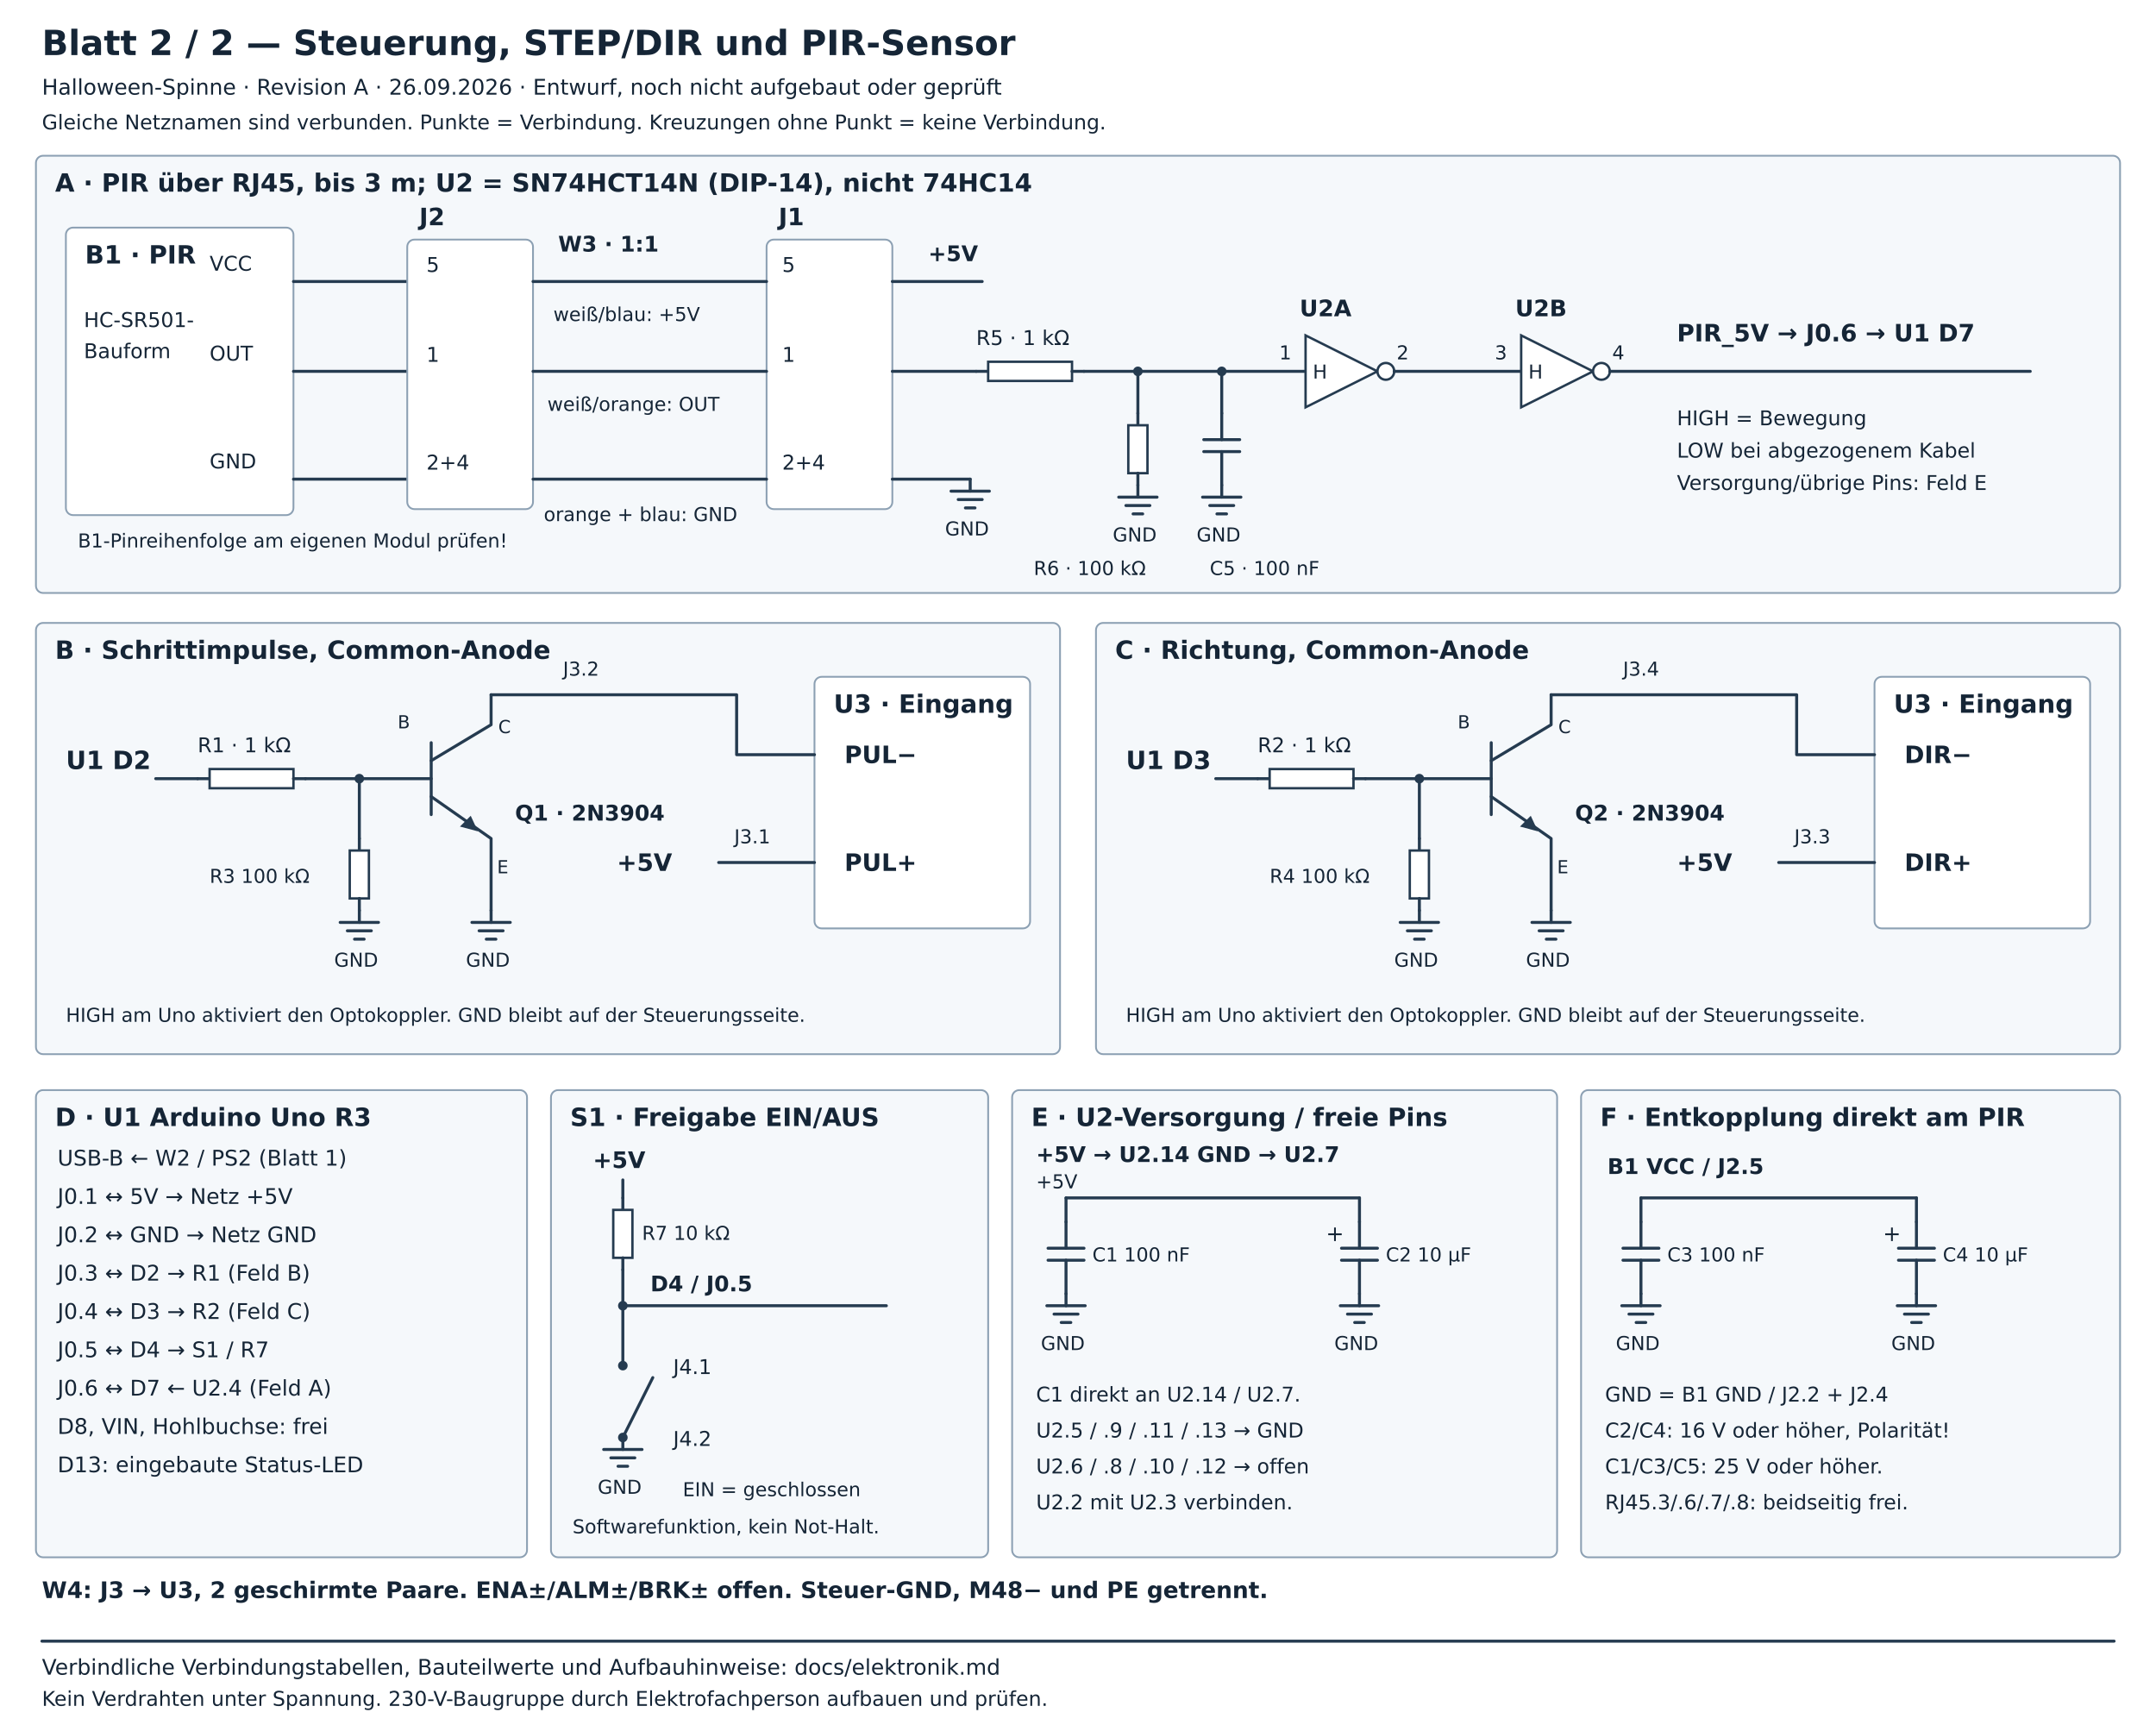
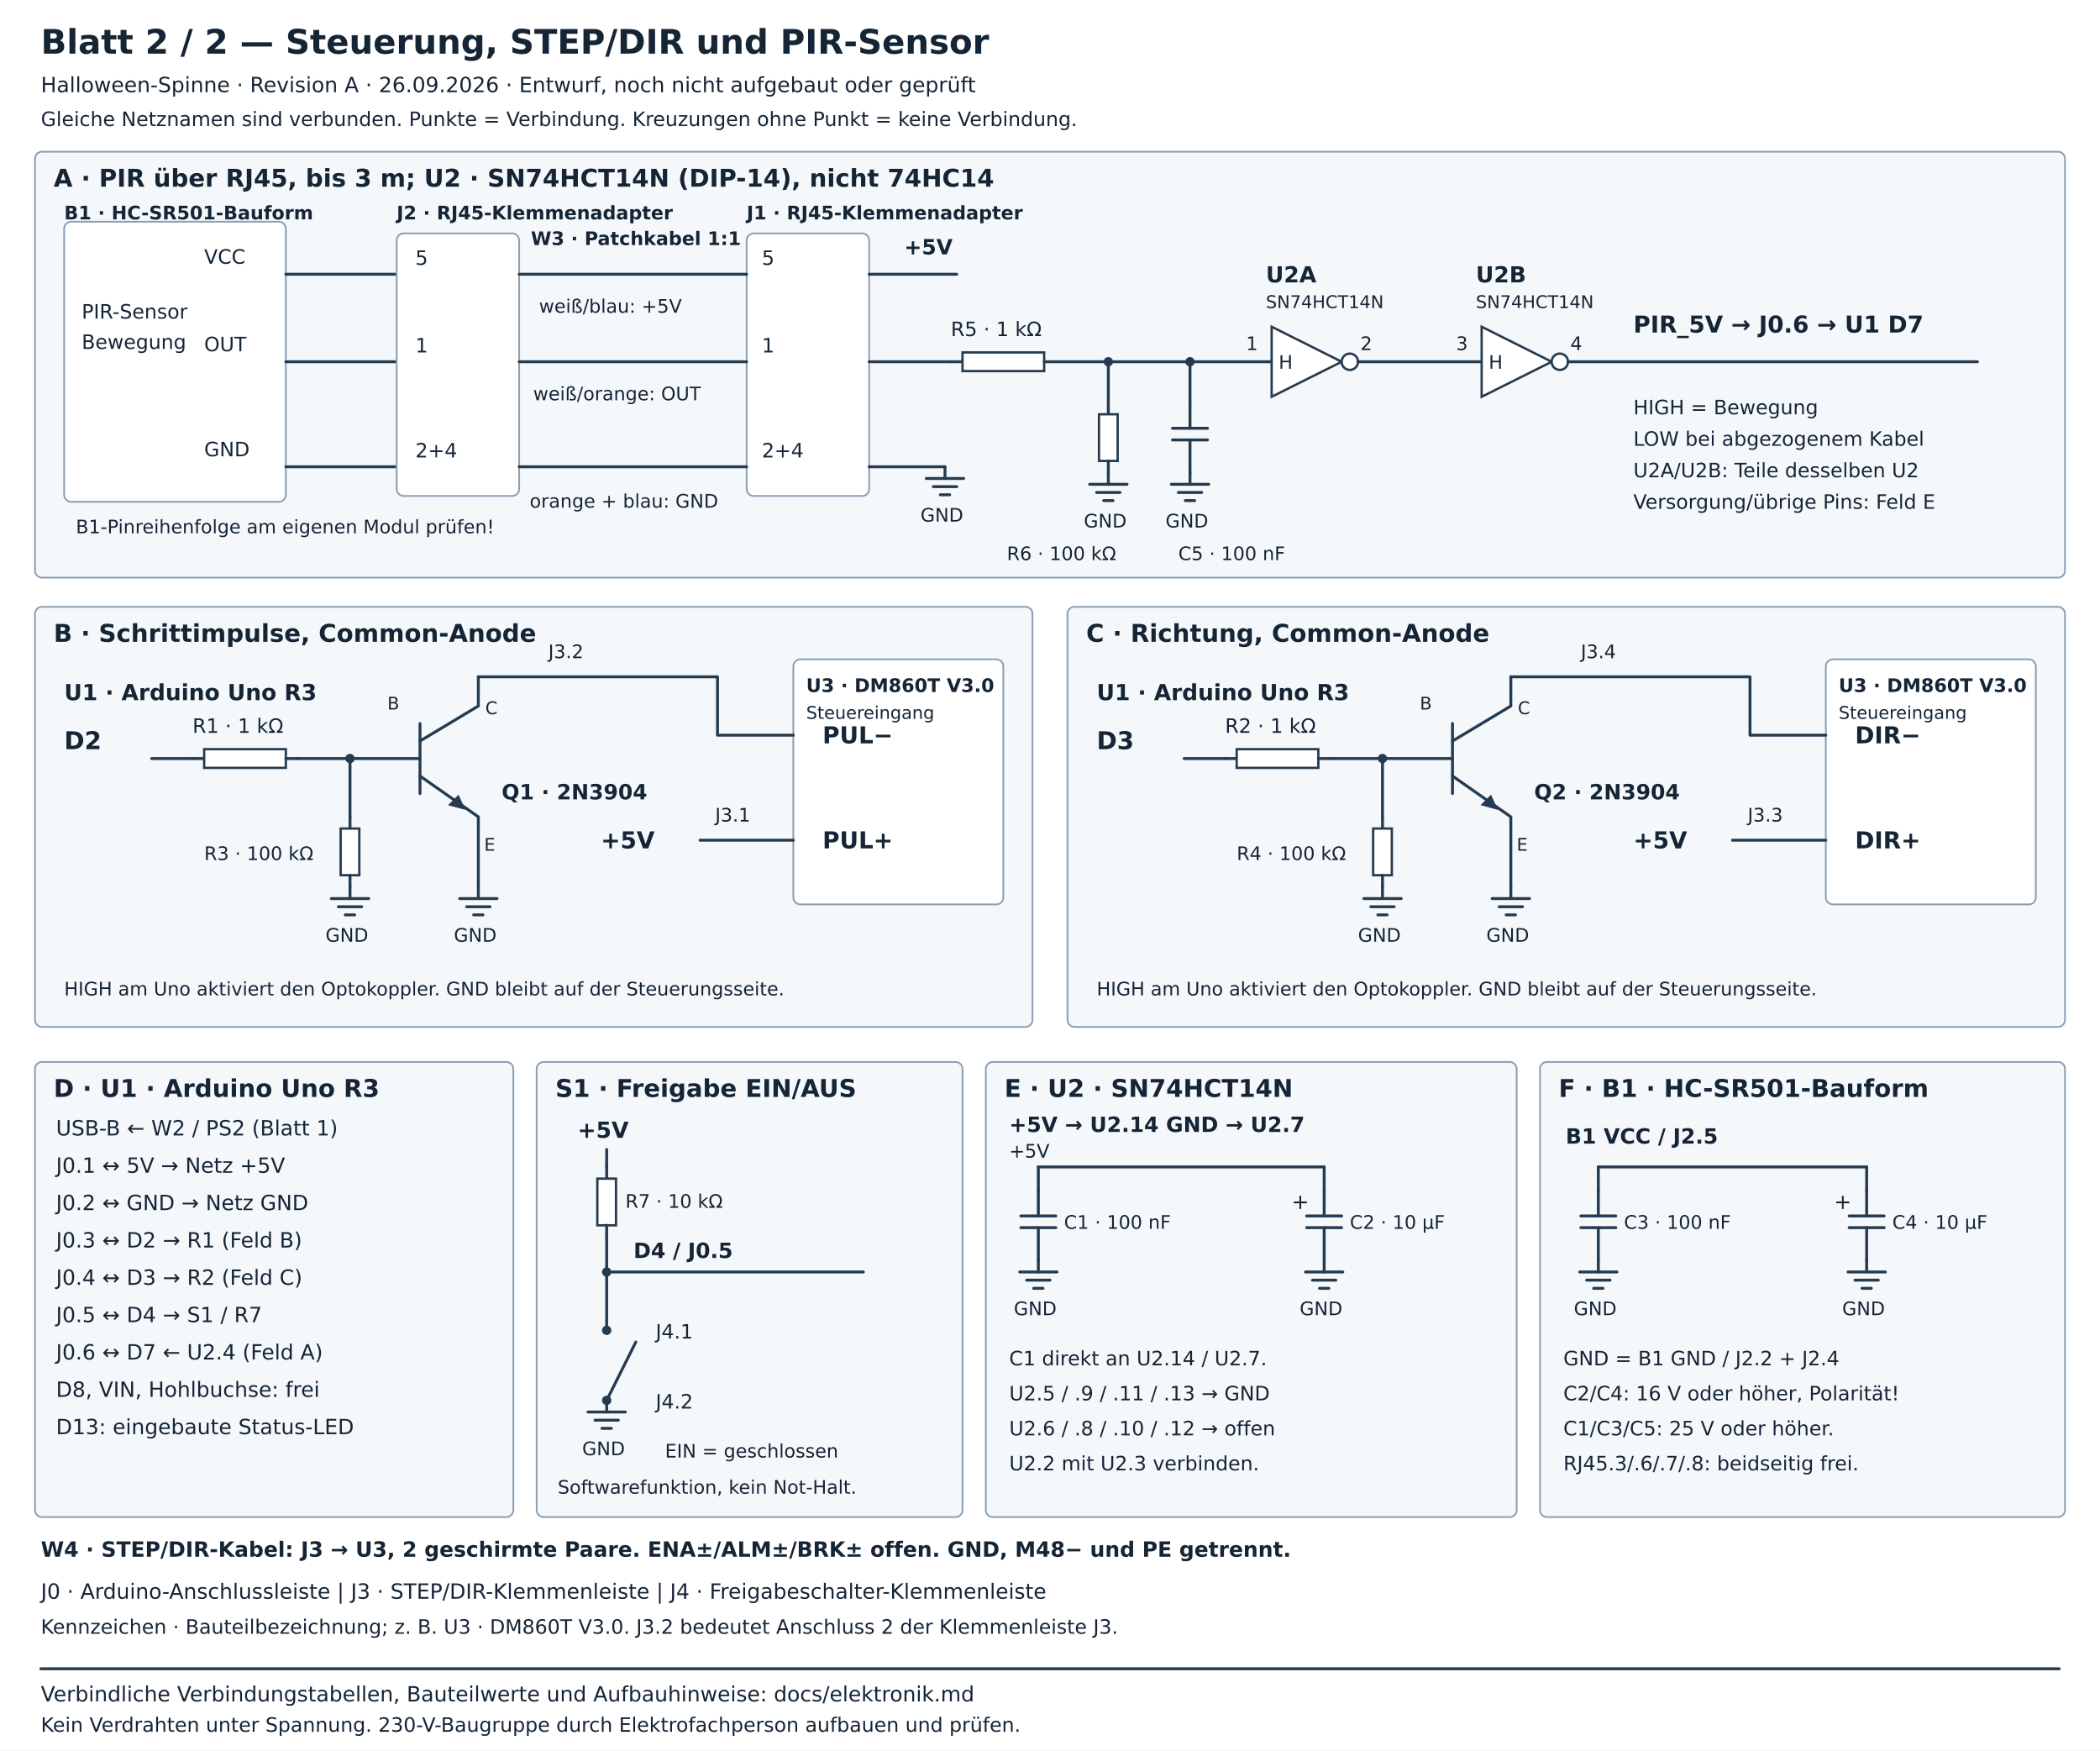
- <svg xmlns="http://www.w3.org/2000/svg" width="1800" height="1440" viewBox="0 0 1800 1440">
+ <svg xmlns="http://www.w3.org/2000/svg" width="1800" height="1500" viewBox="0 0 1800 1500">
  <style>text{font-family:DejaVu Sans,Arial,sans-serif;fill:#152536} .wire{fill:none;stroke:#253b50;stroke-width:2.5;stroke-linecap:round;stroke-linejoin:round}</style>
-   <rect width="1800" height="1440" fill="white" />
+   <rect width="1800" height="1500" fill="white" />
  <text x="35" y="46" font-size="29" font-weight="bold">Blatt 2 / 2 — Steuerung, STEP/DIR und PIR-Sensor</text>
  <text x="35" y="79" font-size="18">Halloween-Spinne · Revision A · 26.09.2026 · Entwurf, noch nicht aufgebaut oder geprüft</text>
  <text x="35" y="108" font-size="17">Gleiche Netznamen sind verbunden. Punkte = Verbindung. Kreuzungen ohne Punkt = keine Verbindung.</text>
  <rect x="30" y="130" width="1740" height="365" rx="6" fill="#f5f8fb" stroke="#8ca0b3" stroke-width="1.5" />
-   <text x="46" y="160" font-size="21" font-weight="bold">A · PIR über RJ45, bis 3 m; U2 = SN74HCT14N (DIP-14), nicht 74HC14</text>
+   <text x="46" y="160" font-size="21" font-weight="bold">A · PIR über RJ45, bis 3 m; U2 · SN74HCT14N (DIP-14), nicht 74HC14</text>
  <rect x="55" y="190" width="190" height="240" rx="6" fill="white" stroke="#8ca0b3" stroke-width="1.5" />
-   <text x="71" y="220" font-size="21" font-weight="bold">B1 · PIR</text>
+   <text x="55" y="188" font-size="16" font-weight="bold">B1 · HC-SR501-Bauform</text>
  <text x="175" y="226" font-size="17">VCC</text>
  <polyline class="wire" points="245,235 340,235" />
  <text x="175" y="301" font-size="17">OUT</text>
  <polyline class="wire" points="245,310 340,310" />
  <text x="175" y="391" font-size="17">GND</text>
  <polyline class="wire" points="245,400 340,400" />
-   <text x="70" y="273" font-size="17">HC-SR501-</text>
-   <text x="70" y="299" font-size="17">Bauform</text>
+   <text x="70" y="273" font-size="17">PIR-Sensor</text>
+   <text x="70" y="299" font-size="17">Bewegung</text>
  <text x="65" y="457" font-size="16">B1-Pinreihenfolge am eigenen Modul prüfen!</text>
  <rect x="340" y="200" width="105" height="225" rx="6" fill="white" stroke="#8ca0b3" stroke-width="1.5" />
  <rect x="640" y="200" width="105" height="225" rx="6" fill="white" stroke="#8ca0b3" stroke-width="1.5" />
-   <text x="350" y="188" font-size="20" font-weight="bold">J2</text>
-   <text x="650" y="188" font-size="20" font-weight="bold">J1</text>
+   <text x="340" y="188" font-size="16" font-weight="bold">J2 · RJ45-Klemmenadapter</text>
+   <text x="640" y="188" font-size="16" font-weight="bold">J1 · RJ45-Klemmenadapter</text>
  <text x="356" y="227" font-size="17">5</text>
  <text x="653" y="227" font-size="17">5</text>
  <polyline class="wire" points="445,235 640,235" />
  <text x="356" y="302" font-size="17">1</text>
  <text x="653" y="302" font-size="17">1</text>
  <polyline class="wire" points="445,310 640,310" />
  <text x="356" y="392" font-size="17">2+4</text>
  <text x="653" y="392" font-size="17">2+4</text>
  <polyline class="wire" points="445,400 640,400" />
-   <text x="466" y="210" font-size="18" font-weight="bold">W3 · 1:1</text>
+   <text x="455" y="210" font-size="16" font-weight="bold">W3 · Patchkabel 1:1</text>
  <text x="462" y="268" font-size="16">weiß/blau: +5V</text>
  <text x="457" y="343" font-size="16">weiß/orange: OUT</text>
  <text x="454" y="435" font-size="16">orange + blau: GND</text>
  <polyline class="wire" points="745,235 820,235" />
  <text x="775" y="218" font-size="18" font-weight="bold">+5V</text>
  <polyline class="wire" points="745,400 810,400" />
  <polyline class="wire" points="810,400 810,410" />
  <polyline class="wire" points="794,410 826,410" />
  <polyline class="wire" points="800,417 820,417" />
  <polyline class="wire" points="806,424 814,424" />
  <text x="789" y="447" font-size="16">GND</text>
  <polyline class="wire" points="745,310 815,310" />
  <polyline class="wire" points="815,310 825,310" />
  <rect x="825" y="302" width="70" height="16" fill="white" stroke="#253b50" stroke-width="2" />
  <polyline class="wire" points="895,310 905,310" />
  <text x="815" y="288" font-size="17">R5 · 1 kΩ</text>
  <polyline class="wire" points="905,310 1090,310" />
  <circle cx="950" cy="310" r="4" fill="#253b50" />
  <circle cx="1020" cy="310" r="4" fill="#253b50" />
  <polyline class="wire" points="950,310 950,345" />
  <polyline class="wire" points="950,345 950,355" />
  <rect x="942" y="355" width="16" height="40" fill="white" stroke="#253b50" stroke-width="2" />
  <polyline class="wire" points="950,395 950,405" />
  <text x="966" y="380" font-size="16" />
  <polyline class="wire" points="950,405 950,415" />
  <polyline class="wire" points="934,415 966,415" />
  <polyline class="wire" points="940,422 960,422" />
  <polyline class="wire" points="946,429 954,429" />
  <text x="929" y="452" font-size="16">GND</text>
  <polyline class="wire" points="1020,310 1020,345" />
  <polyline class="wire" points="1020,345 1020,367" />
  <polyline class="wire" points="1005,367 1035,367" />
  <polyline class="wire" points="1005,377 1035,377" />
  <polyline class="wire" points="1020,377 1020,405" />
  <text x="1042" y="378" font-size="16" />
  <polyline class="wire" points="1020,405 1020,415" />
  <polyline class="wire" points="1004,415 1036,415" />
  <polyline class="wire" points="1010,422 1030,422" />
  <polyline class="wire" points="1016,429 1024,429" />
  <text x="999" y="452" font-size="16">GND</text>
  <text x="863" y="480" font-size="16">R6 · 100 kΩ</text>
  <text x="1010" y="480" font-size="16">C5 · 100 nF</text>
  <path d="M1090,280 L1090,340 L1150,310 Z" fill="white" stroke="#253b50" stroke-width="2" />
  <circle cx="1157" cy="310" r="7" fill="white" stroke="#253b50" stroke-width="2" />
  <text x="1096" y="316" font-size="16">H</text>
-   <text x="1085" y="264" font-size="19" font-weight="bold">U2A</text>
+   <text x="1085" y="242" font-size="19" font-weight="bold">U2A</text>
+   <text x="1085" y="264" font-size="15">SN74HCT14N</text>
  <text x="1068" y="300" font-size="16">1</text>
  <text x="1166" y="300" font-size="16">2</text>
  <polyline class="wire" points="1164,310 1270,310" />
  <path d="M1270,280 L1270,340 L1330,310 Z" fill="white" stroke="#253b50" stroke-width="2" />
  <circle cx="1337" cy="310" r="7" fill="white" stroke="#253b50" stroke-width="2" />
  <text x="1276" y="316" font-size="16">H</text>
-   <text x="1265" y="264" font-size="19" font-weight="bold">U2B</text>
+   <text x="1265" y="242" font-size="19" font-weight="bold">U2B</text>
+   <text x="1265" y="264" font-size="15">SN74HCT14N</text>
  <text x="1248" y="300" font-size="16">3</text>
  <text x="1346" y="300" font-size="16">4</text>
  <polyline class="wire" points="1344,310 1695,310" />
  <text x="1400" y="285" font-size="20" font-weight="bold">PIR_5V → J0.6 → U1 D7</text>
  <text x="1400" y="355" font-size="17">HIGH = Bewegung</text>
  <text x="1400" y="382" font-size="17">LOW bei abgezogenem Kabel</text>
-   <text x="1400" y="409" font-size="17">Versorgung/übrige Pins: Feld E</text>
+   <text x="1400" y="409" font-size="17">U2A/U2B: Teile desselben U2</text>
+   <text x="1400" y="436" font-size="17">Versorgung/übrige Pins: Feld E</text>
  <rect x="30" y="520" width="855" height="360" rx="6" fill="#f5f8fb" stroke="#8ca0b3" stroke-width="1.5" />
  <text x="46" y="550" font-size="21" font-weight="bold">B · Schrittimpulse, Common-Anode</text>
-   <text x="55" y="642" font-size="21" font-weight="bold">U1 D2</text>
+   <text x="55" y="600" font-size="19" font-weight="bold">U1 · Arduino Uno R3</text>
+   <text x="55" y="642" font-size="21" font-weight="bold">D2</text>
  <polyline class="wire" points="130,650 165,650" />
  <polyline class="wire" points="165,650 175,650" />
  <rect x="175" y="642" width="70" height="16" fill="white" stroke="#253b50" stroke-width="2" />
  <polyline class="wire" points="245,650 255,650" />
  <text x="165" y="628" font-size="17">R1 · 1 kΩ</text>
  <polyline class="wire" points="255,650 360,650" />
  <circle cx="300" cy="650" r="4" fill="#253b50" />
  <polyline class="wire" points="300,650 300,700" />
  <polyline class="wire" points="300,700 300,710" />
  <rect x="292" y="710" width="16" height="40" fill="white" stroke="#253b50" stroke-width="2" />
  <polyline class="wire" points="300,750 300,760" />
  <text x="316" y="735" font-size="16" />
  <polyline class="wire" points="300,760 300,770" />
  <polyline class="wire" points="284,770 316,770" />
  <polyline class="wire" points="290,777 310,777" />
  <polyline class="wire" points="296,784 304,784" />
  <text x="279" y="807" font-size="16">GND</text>
-   <text x="175" y="737" font-size="16">R3 100 kΩ</text>
+   <text x="175" y="737" font-size="16">R3 · 100 kΩ</text>
  <polyline class="wire" points="360,620 360,680" />
  <polyline class="wire" points="360,635 410,605 410,580" />
  <polyline class="wire" points="360,665 410,700 410,760" />
  <path d="M393,681 L399,694 L384,690 Z" fill="#253b50" />
  <polyline class="wire" points="410,760 410,770" />
  <polyline class="wire" points="394,770 426,770" />
  <polyline class="wire" points="400,777 420,777" />
  <polyline class="wire" points="406,784 414,784" />
  <text x="389" y="807" font-size="16">GND</text>
  <text x="430" y="685" font-size="18" font-weight="bold">Q1 · 2N3904</text>
  <text x="332" y="608" font-size="15">B</text>
  <text x="416" y="612" font-size="15">C</text>
  <text x="415" y="729" font-size="15">E</text>
  <rect x="680" y="565" width="180" height="210" rx="6" fill="white" stroke="#8ca0b3" stroke-width="1.5" />
-   <text x="696" y="595" font-size="21" font-weight="bold">U3 · Eingang</text>
+   <text x="691" y="593" font-size="16" font-weight="bold">U3 · DM860T V3.0</text>
+   <text x="691" y="616" font-size="15">Steuereingang</text>
  <polyline class="wire" points="410,580 615,580 615,630 680,630" />
  <text x="470" y="564" font-size="16">J3.2</text>
  <text x="705" y="637" font-size="20" font-weight="bold">PUL−</text>
  <polyline class="wire" points="600,720 680,720" />
  <text x="515" y="727" font-size="20" font-weight="bold">+5V</text>
  <text x="613" y="704" font-size="16">J3.1</text>
  <text x="705" y="727" font-size="20" font-weight="bold">PUL+</text>
  <text x="55" y="853" font-size="16">HIGH am Uno aktiviert den Optokoppler. GND bleibt auf der Steuerungsseite.</text>
  <rect x="915" y="520" width="855" height="360" rx="6" fill="#f5f8fb" stroke="#8ca0b3" stroke-width="1.5" />
  <text x="931" y="550" font-size="21" font-weight="bold">C · Richtung, Common-Anode</text>
-   <text x="940" y="642" font-size="21" font-weight="bold">U1 D3</text>
+   <text x="940" y="600" font-size="19" font-weight="bold">U1 · Arduino Uno R3</text>
+   <text x="940" y="642" font-size="21" font-weight="bold">D3</text>
  <polyline class="wire" points="1015,650 1050,650" />
  <polyline class="wire" points="1050,650 1060,650" />
  <rect x="1060" y="642" width="70" height="16" fill="white" stroke="#253b50" stroke-width="2" />
  <polyline class="wire" points="1130,650 1140,650" />
  <text x="1050" y="628" font-size="17">R2 · 1 kΩ</text>
  <polyline class="wire" points="1140,650 1245,650" />
  <circle cx="1185" cy="650" r="4" fill="#253b50" />
  <polyline class="wire" points="1185,650 1185,700" />
  <polyline class="wire" points="1185,700 1185,710" />
  <rect x="1177" y="710" width="16" height="40" fill="white" stroke="#253b50" stroke-width="2" />
  <polyline class="wire" points="1185,750 1185,760" />
  <text x="1201" y="735" font-size="16" />
  <polyline class="wire" points="1185,760 1185,770" />
  <polyline class="wire" points="1169,770 1201,770" />
  <polyline class="wire" points="1175,777 1195,777" />
  <polyline class="wire" points="1181,784 1189,784" />
  <text x="1164" y="807" font-size="16">GND</text>
-   <text x="1060" y="737" font-size="16">R4 100 kΩ</text>
+   <text x="1060" y="737" font-size="16">R4 · 100 kΩ</text>
  <polyline class="wire" points="1245,620 1245,680" />
  <polyline class="wire" points="1245,635 1295,605 1295,580" />
  <polyline class="wire" points="1245,665 1295,700 1295,760" />
  <path d="M1278,681 L1284,694 L1269,690 Z" fill="#253b50" />
  <polyline class="wire" points="1295,760 1295,770" />
  <polyline class="wire" points="1279,770 1311,770" />
  <polyline class="wire" points="1285,777 1305,777" />
  <polyline class="wire" points="1291,784 1299,784" />
  <text x="1274" y="807" font-size="16">GND</text>
  <text x="1315" y="685" font-size="18" font-weight="bold">Q2 · 2N3904</text>
  <text x="1217" y="608" font-size="15">B</text>
  <text x="1301" y="612" font-size="15">C</text>
  <text x="1300" y="729" font-size="15">E</text>
  <rect x="1565" y="565" width="180" height="210" rx="6" fill="white" stroke="#8ca0b3" stroke-width="1.5" />
-   <text x="1581" y="595" font-size="21" font-weight="bold">U3 · Eingang</text>
+   <text x="1576" y="593" font-size="16" font-weight="bold">U3 · DM860T V3.0</text>
+   <text x="1576" y="616" font-size="15">Steuereingang</text>
  <polyline class="wire" points="1295,580 1500,580 1500,630 1565,630" />
  <text x="1355" y="564" font-size="16">J3.4</text>
  <text x="1590" y="637" font-size="20" font-weight="bold">DIR−</text>
  <polyline class="wire" points="1485,720 1565,720" />
  <text x="1400" y="727" font-size="20" font-weight="bold">+5V</text>
  <text x="1498" y="704" font-size="16">J3.3</text>
  <text x="1590" y="727" font-size="20" font-weight="bold">DIR+</text>
  <text x="940" y="853" font-size="16">HIGH am Uno aktiviert den Optokoppler. GND bleibt auf der Steuerungsseite.</text>
  <rect x="30" y="910" width="410" height="390" rx="6" fill="#f5f8fb" stroke="#8ca0b3" stroke-width="1.5" />
-   <text x="46" y="940" font-size="21" font-weight="bold">D · U1 Arduino Uno R3</text>
+   <text x="46" y="940" font-size="21" font-weight="bold">D · U1 · Arduino Uno R3</text>
  <text x="48" y="973" font-size="18">USB-B ← W2 / PS2 (Blatt 1)</text>
  <text x="48" y="1005" font-size="18">J0.1 ↔ 5V → Netz +5V</text>
  <text x="48" y="1037" font-size="18">J0.2 ↔ GND → Netz GND</text>
  <text x="48" y="1069" font-size="18">J0.3 ↔ D2 → R1 (Feld B)</text>
  <text x="48" y="1101" font-size="18">J0.4 ↔ D3 → R2 (Feld C)</text>
  <text x="48" y="1133" font-size="18">J0.5 ↔ D4 → S1 / R7</text>
  <text x="48" y="1165" font-size="18">J0.6 ↔ D7 ← U2.4 (Feld A)</text>
  <text x="48" y="1197" font-size="18">D8, VIN, Hohlbuchse: frei</text>
  <text x="48" y="1229" font-size="18">D13: eingebaute Status-LED</text>
  <rect x="460" y="910" width="365" height="390" rx="6" fill="#f5f8fb" stroke="#8ca0b3" stroke-width="1.5" />
  <text x="476" y="940" font-size="21" font-weight="bold">S1 · Freigabe EIN/AUS</text>
  <text x="495" y="975" font-size="19" font-weight="bold">+5V</text>
  <polyline class="wire" points="520,985 520,1000" />
  <polyline class="wire" points="520,1000 520,1010" />
  <rect x="512" y="1010" width="16" height="40" fill="white" stroke="#253b50" stroke-width="2" />
  <polyline class="wire" points="520,1050 520,1060" />
-   <text x="536" y="1035" font-size="16">R7 10 kΩ</text>
+   <text x="536" y="1035" font-size="16">R7 · 10 kΩ</text>
  <polyline class="wire" points="520,1060 520,1090 740,1090" />
  <circle cx="520" cy="1090" r="4" fill="#253b50" />
  <text x="543" y="1078" font-size="18" font-weight="bold">D4 / J0.5</text>
  <polyline class="wire" points="520,1090 520,1140" />
  <circle cx="520" cy="1140" r="4" fill="#253b50" />
  <circle cx="520" cy="1200" r="4" fill="#253b50" />
  <polyline class="wire" points="520,1200 545,1150" />
  <polyline class="wire" points="520,1200 520,1210" />
  <polyline class="wire" points="504,1210 536,1210" />
  <polyline class="wire" points="510,1217 530,1217" />
  <polyline class="wire" points="516,1224 524,1224" />
  <text x="499" y="1247" font-size="16">GND</text>
  <text x="562" y="1147" font-size="17">J4.1</text>
  <text x="562" y="1207" font-size="17">J4.2</text>
  <text x="570" y="1249" font-size="16">EIN = geschlossen</text>
  <text x="478" y="1280" font-size="16">Softwarefunktion, kein Not-Halt.</text>
  <rect x="845" y="910" width="455" height="390" rx="6" fill="#f5f8fb" stroke="#8ca0b3" stroke-width="1.5" />
-   <text x="861" y="940" font-size="21" font-weight="bold">E · U2-Versorgung / freie Pins</text>
+   <text x="861" y="940" font-size="21" font-weight="bold">E · U2 · SN74HCT14N</text>
  <text x="865" y="970" font-size="18" font-weight="bold">+5V → U2.14    GND → U2.7</text>
  <polyline class="wire" points="890,1000 1135,1000" />
  <text x="865" y="992" font-size="16">+5V</text>
  <polyline class="wire" points="890,1020 890,1042" />
  <polyline class="wire" points="875,1042 905,1042" />
  <polyline class="wire" points="875,1052 905,1052" />
  <polyline class="wire" points="890,1052 890,1080" />
-   <text x="912" y="1053" font-size="16">C1 100 nF</text>
+   <text x="912" y="1053" font-size="16">C1 · 100 nF</text>
  <polyline class="wire" points="890,1000 890,1020" />
  <polyline class="wire" points="890,1080 890,1090" />
  <polyline class="wire" points="874,1090 906,1090" />
  <polyline class="wire" points="880,1097 900,1097" />
  <polyline class="wire" points="886,1104 894,1104" />
  <text x="869" y="1127" font-size="16">GND</text>
  <polyline class="wire" points="1135,1020 1135,1042" />
  <polyline class="wire" points="1120,1042 1150,1042" />
  <polyline class="wire" points="1120,1052 1150,1052" />
  <polyline class="wire" points="1135,1052 1135,1080" />
-   <text x="1157" y="1053" font-size="16">C2 10 µF</text>
+   <text x="1157" y="1053" font-size="16">C2 · 10 µF</text>
  <text x="1107" y="1036" font-size="18">+</text>
  <polyline class="wire" points="1135,1000 1135,1020" />
  <polyline class="wire" points="1135,1080 1135,1090" />
  <polyline class="wire" points="1119,1090 1151,1090" />
  <polyline class="wire" points="1125,1097 1145,1097" />
  <polyline class="wire" points="1131,1104 1139,1104" />
  <text x="1114" y="1127" font-size="16">GND</text>
  <text x="865" y="1170" font-size="17">C1 direkt an U2.14 / U2.7.</text>
  <text x="865" y="1200" font-size="17">U2.5 / .9 / .11 / .13 → GND</text>
  <text x="865" y="1230" font-size="17">U2.6 / .8 / .10 / .12 → offen</text>
  <text x="865" y="1260" font-size="17">U2.2 mit U2.3 verbinden.</text>
  <rect x="1320" y="910" width="450" height="390" rx="6" fill="#f5f8fb" stroke="#8ca0b3" stroke-width="1.5" />
-   <text x="1336" y="940" font-size="21" font-weight="bold">F · Entkopplung direkt am PIR</text>
+   <text x="1336" y="940" font-size="21" font-weight="bold">F · B1 · HC-SR501-Bauform</text>
  <polyline class="wire" points="1370,1000 1600,1000" />
  <text x="1342" y="980" font-size="18" font-weight="bold">B1 VCC / J2.5</text>
  <polyline class="wire" points="1370,1020 1370,1042" />
  <polyline class="wire" points="1355,1042 1385,1042" />
  <polyline class="wire" points="1355,1052 1385,1052" />
  <polyline class="wire" points="1370,1052 1370,1080" />
-   <text x="1392" y="1053" font-size="16">C3 100 nF</text>
+   <text x="1392" y="1053" font-size="16">C3 · 100 nF</text>
  <polyline class="wire" points="1370,1000 1370,1020" />
  <polyline class="wire" points="1370,1080 1370,1090" />
  <polyline class="wire" points="1354,1090 1386,1090" />
  <polyline class="wire" points="1360,1097 1380,1097" />
  <polyline class="wire" points="1366,1104 1374,1104" />
  <text x="1349" y="1127" font-size="16">GND</text>
  <polyline class="wire" points="1600,1020 1600,1042" />
  <polyline class="wire" points="1585,1042 1615,1042" />
  <polyline class="wire" points="1585,1052 1615,1052" />
  <polyline class="wire" points="1600,1052 1600,1080" />
-   <text x="1622" y="1053" font-size="16">C4 10 µF</text>
+   <text x="1622" y="1053" font-size="16">C4 · 10 µF</text>
  <text x="1572" y="1036" font-size="18">+</text>
  <polyline class="wire" points="1600,1000 1600,1020" />
  <polyline class="wire" points="1600,1080 1600,1090" />
  <polyline class="wire" points="1584,1090 1616,1090" />
  <polyline class="wire" points="1590,1097 1610,1097" />
  <polyline class="wire" points="1596,1104 1604,1104" />
  <text x="1579" y="1127" font-size="16">GND</text>
  <text x="1340" y="1170" font-size="17">GND = B1 GND / J2.2 + J2.4</text>
  <text x="1340" y="1200" font-size="17">C2/C4: 16 V oder höher, Polarität!</text>
  <text x="1340" y="1230" font-size="17">C1/C3/C5: 25 V oder höher.</text>
  <text x="1340" y="1260" font-size="17">RJ45.3/.6/.7/.8: beidseitig frei.</text>
-   <text x="35" y="1334" font-size="19" font-weight="bold">W4: J3 → U3, 2 geschirmte Paare. ENA±/ALM±/BRK± offen. Steuer-GND, M48− und PE getrennt.</text>
-   <polyline class="wire" points="35,1370 1765,1370" />
-   <text x="35" y="1398" font-size="18">Verbindliche Verbindungstabellen, Bauteilwerte und Aufbauhinweise: docs/elektronik.md</text>
-   <text x="35" y="1424" font-size="17">Kein Verdrahten unter Spannung. 230-V-Baugruppe durch Elektrofachperson aufbauen und prüfen.</text>
+   <text x="35" y="1334" font-size="18" font-weight="bold">W4 · STEP/DIR-Kabel: J3 → U3, 2 geschirmte Paare. ENA±/ALM±/BRK± offen. GND, M48− und PE getrennt.</text>
+   <text x="35" y="1370" font-size="18">J0 · Arduino-Anschlussleiste   |   J3 · STEP/DIR-Klemmenleiste   |   J4 · Freigabeschalter-Klemmenleiste</text>
+   <text x="35" y="1400" font-size="17">Kennzeichen · Bauteilbezeichnung; z. B. U3 · DM860T V3.0. J3.2 bedeutet Anschluss 2 der Klemmenleiste J3.</text>
+   <polyline class="wire" points="35,1430 1765,1430" />
+   <text x="35" y="1458" font-size="18">Verbindliche Verbindungstabellen, Bauteilwerte und Aufbauhinweise: docs/elektronik.md</text>
+   <text x="35" y="1484" font-size="17">Kein Verdrahten unter Spannung. 230-V-Baugruppe durch Elektrofachperson aufbauen und prüfen.</text>
</svg>
